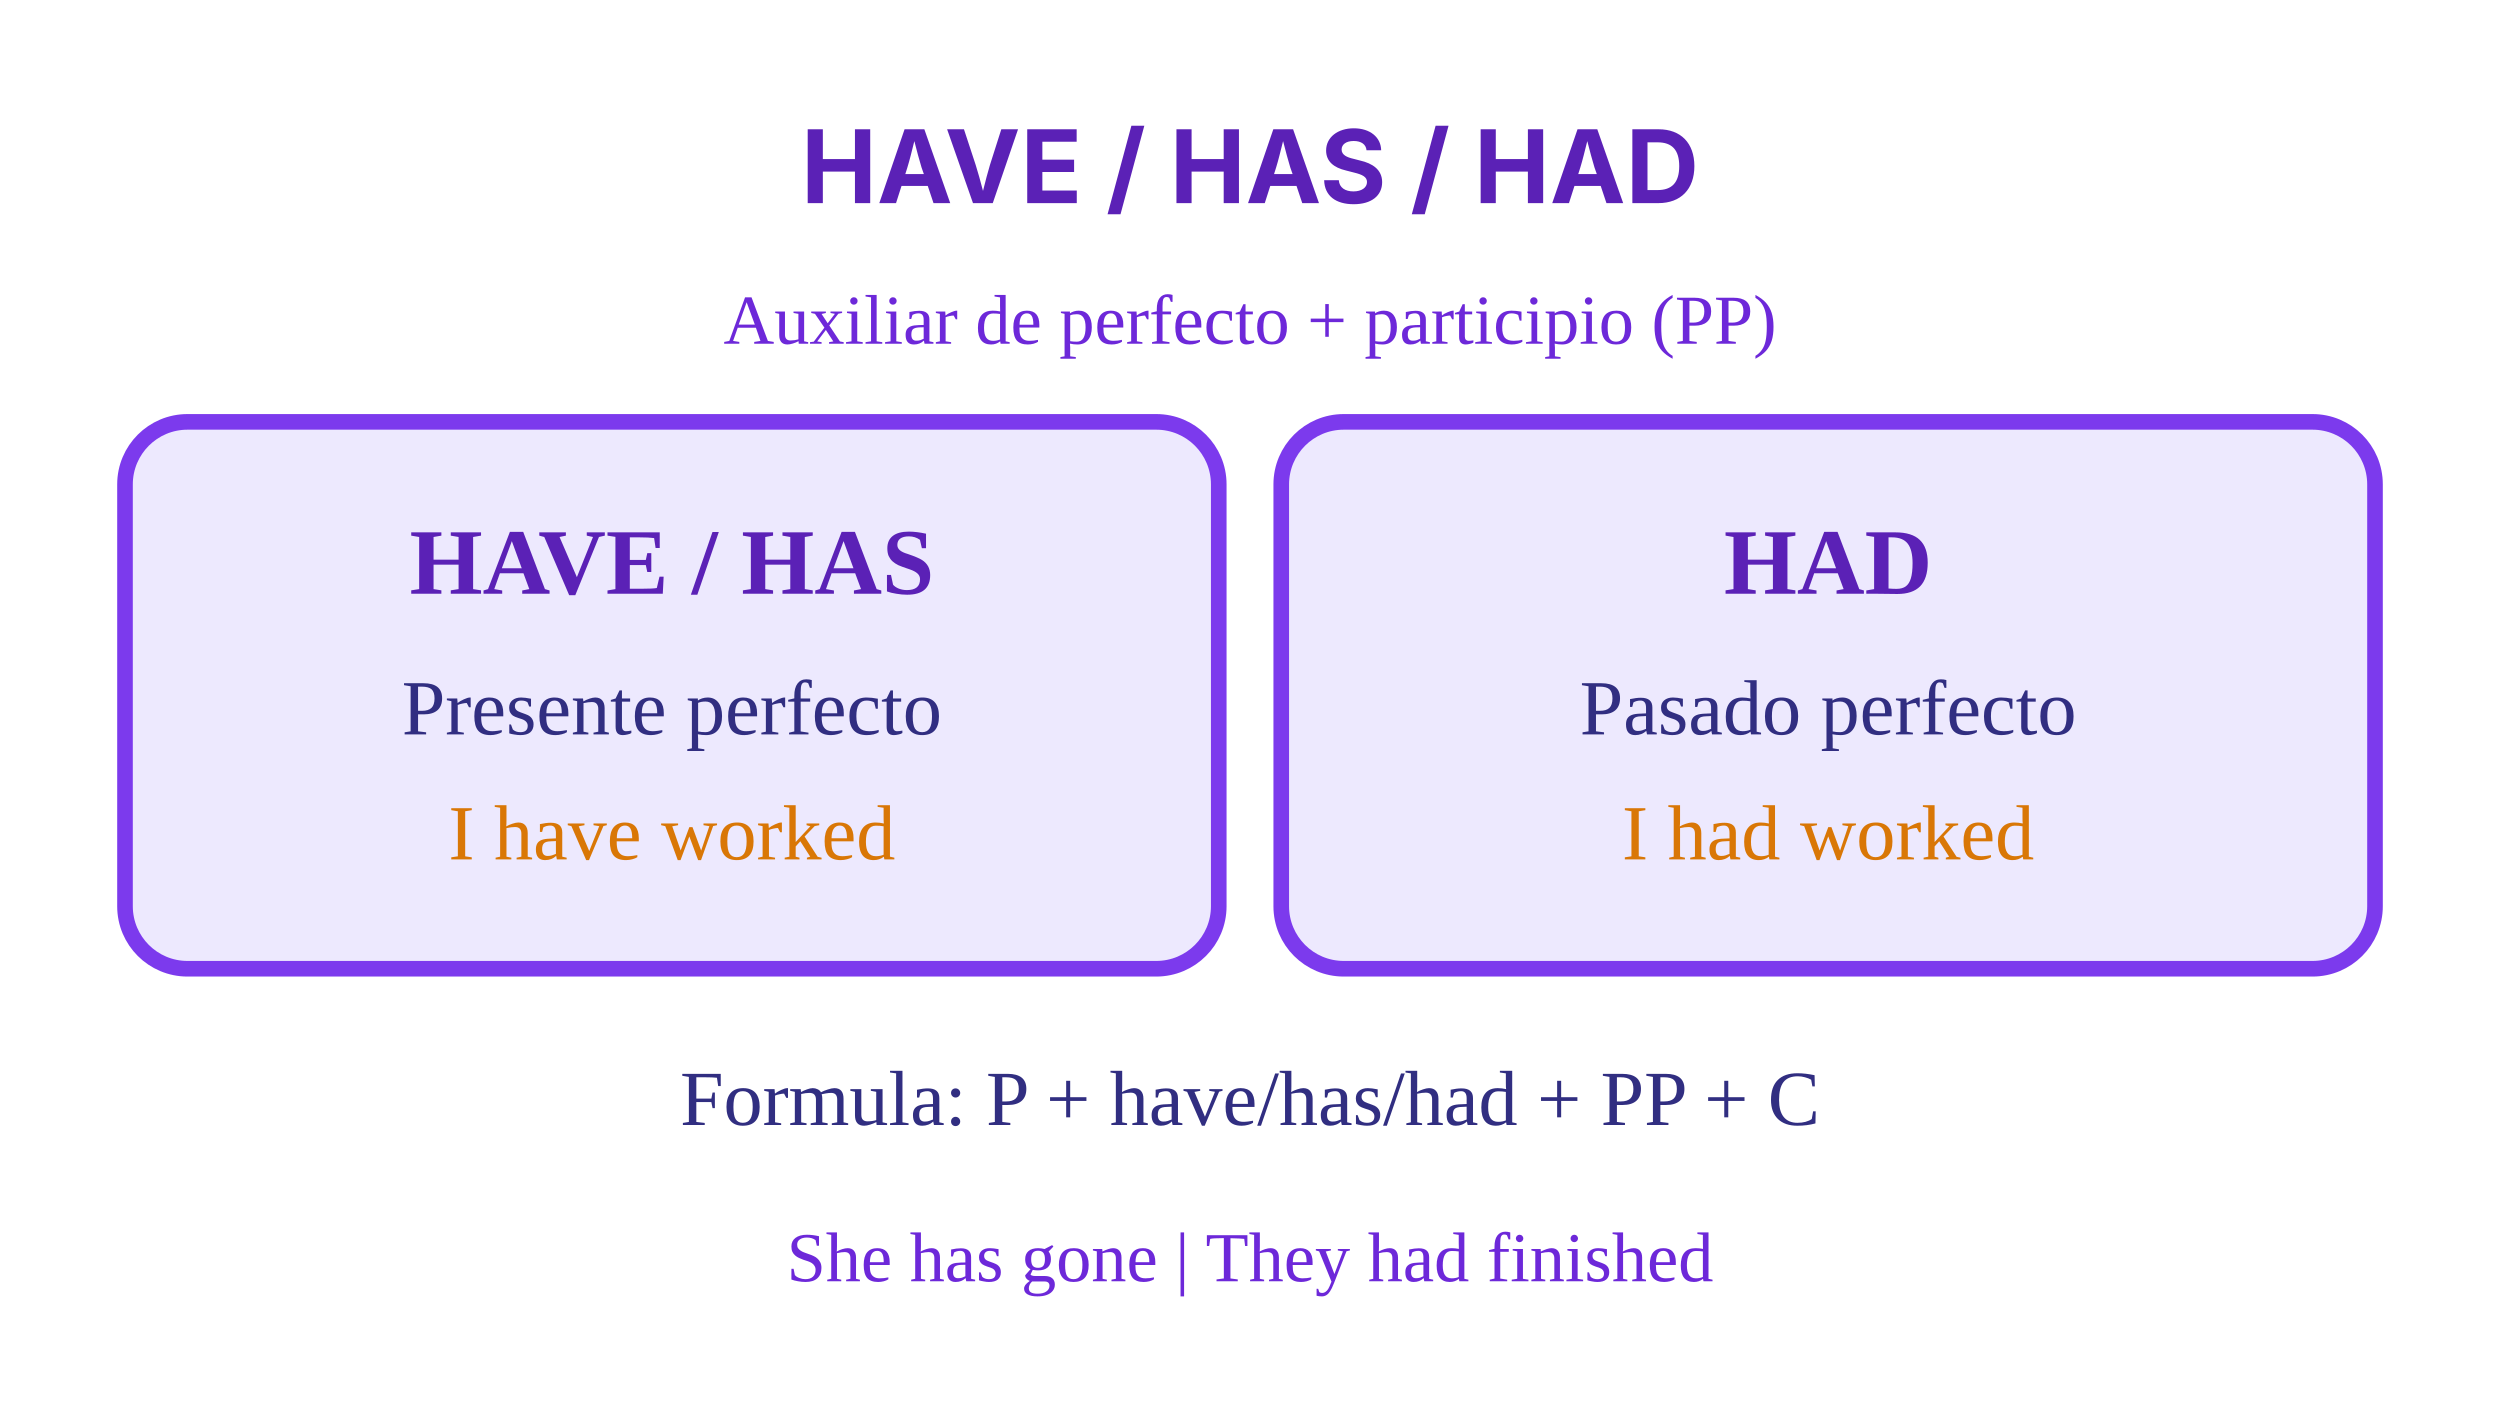
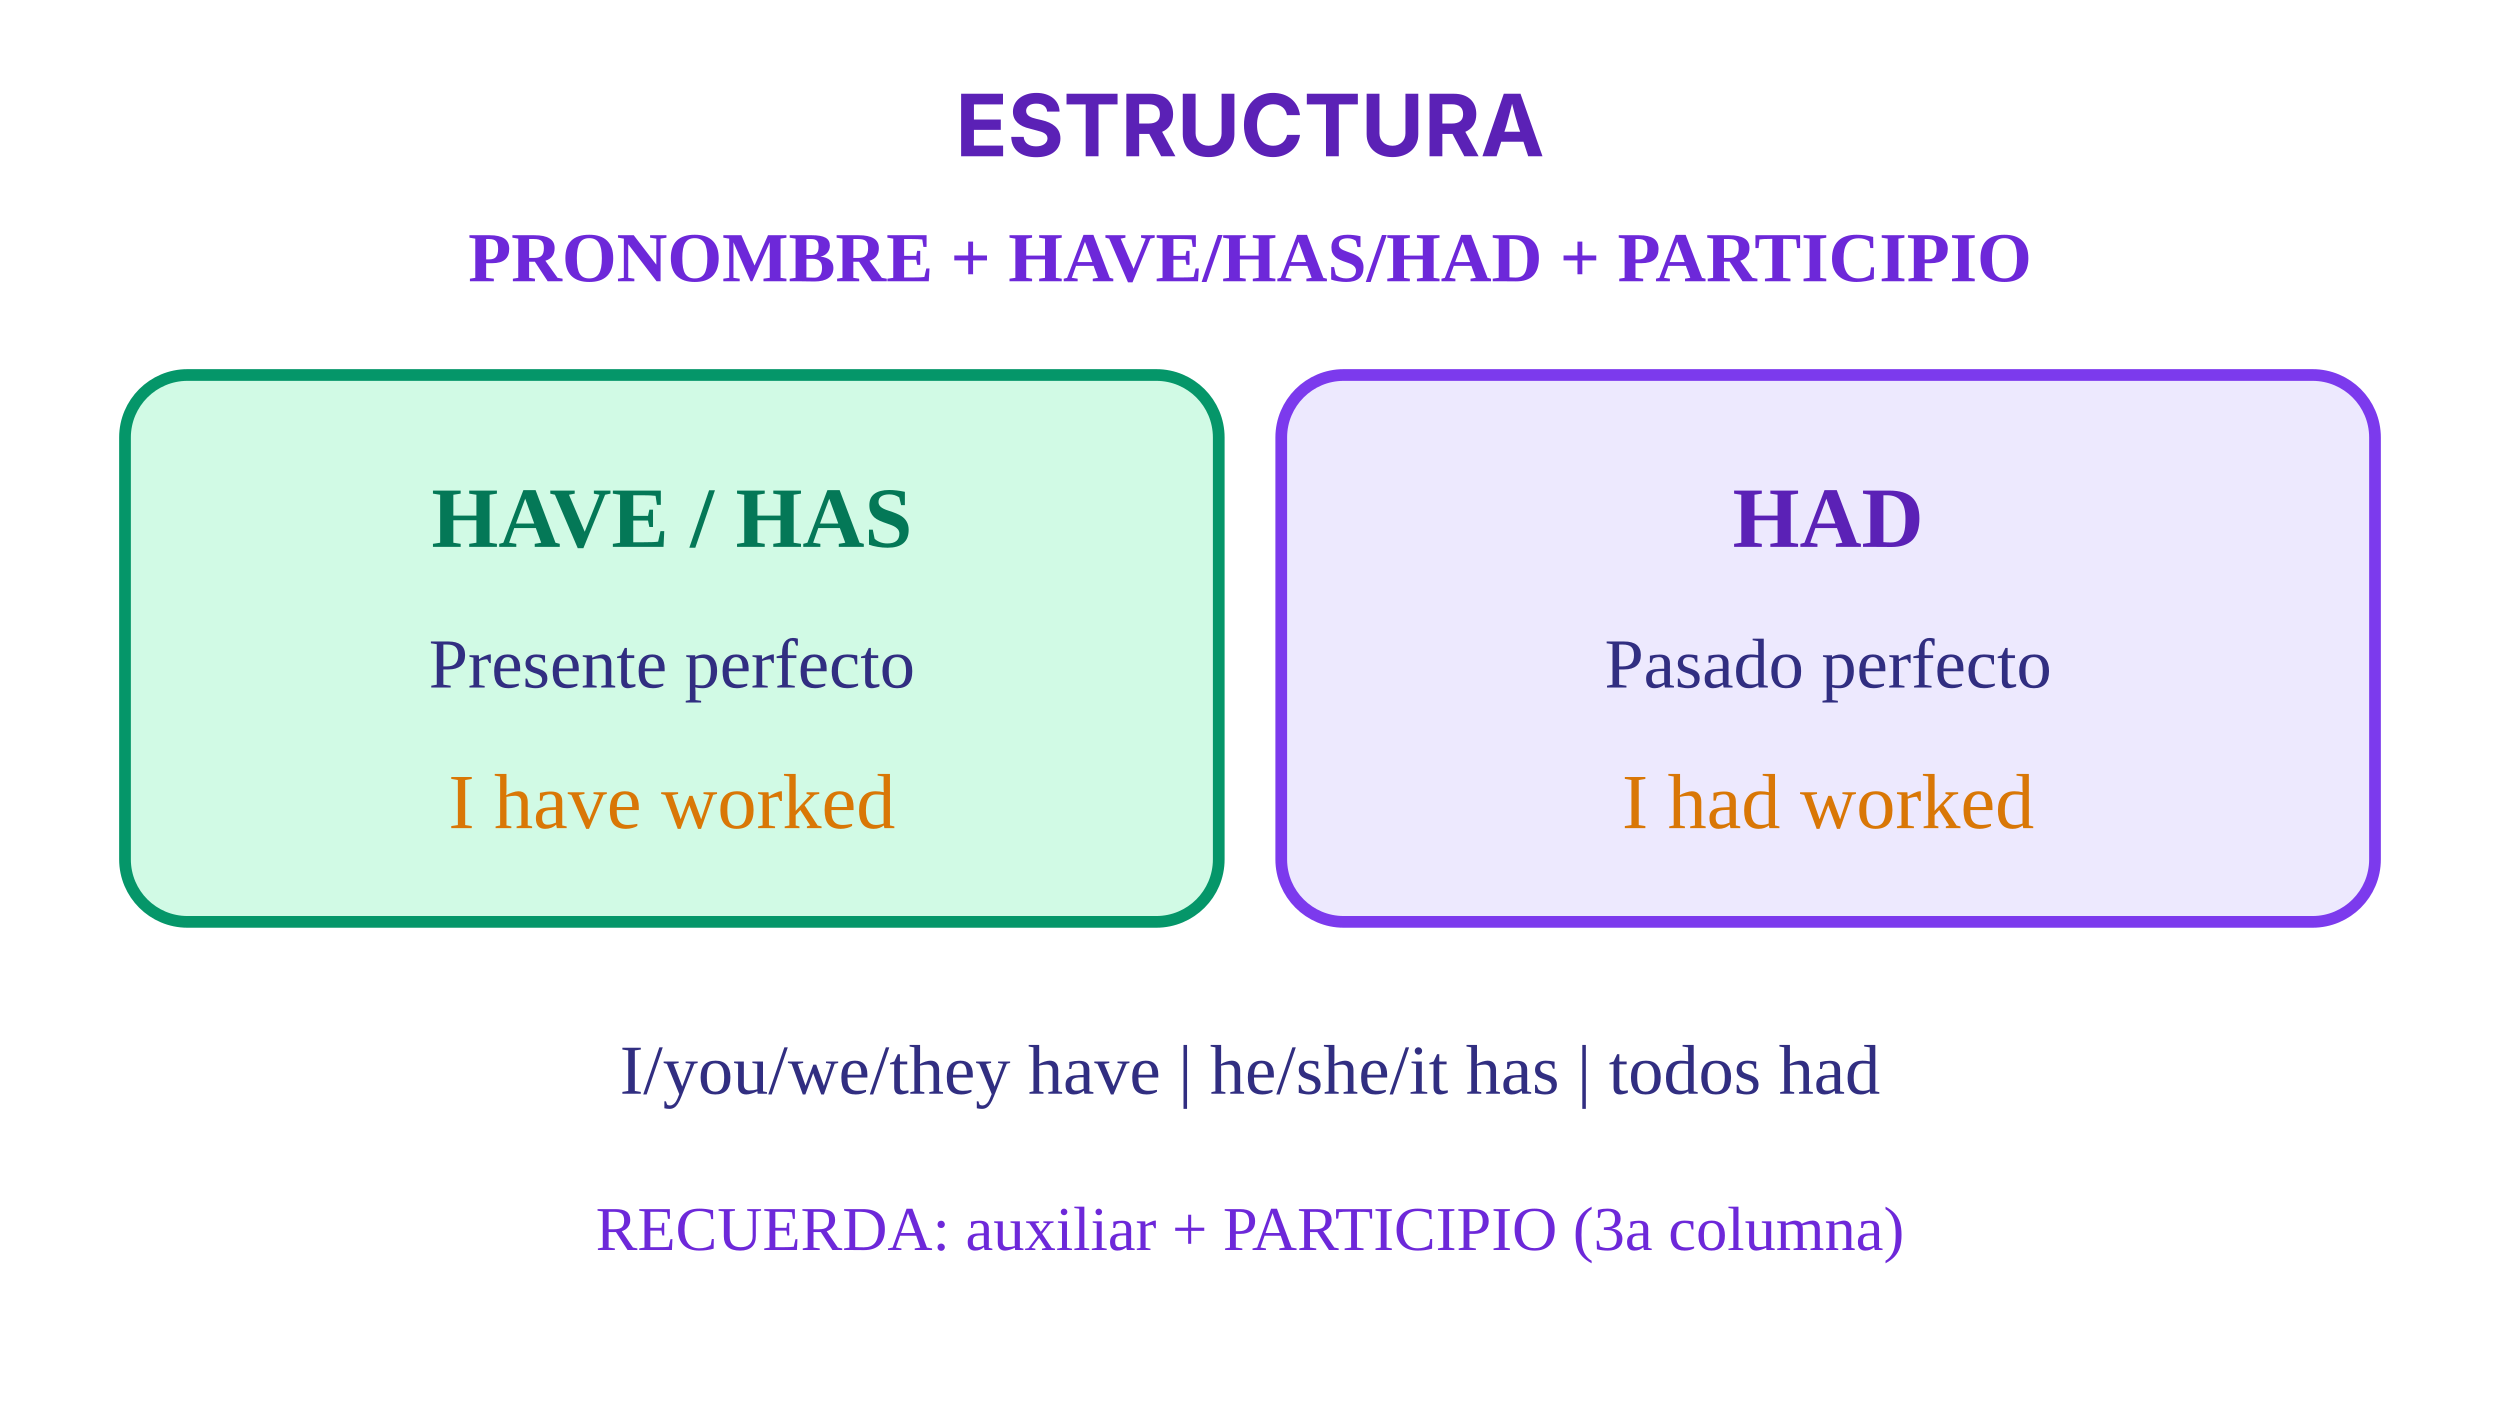
<svg xmlns="http://www.w3.org/2000/svg" viewBox="0 0 320 180" role="img" aria-label="Have Has Had">
  <rect width="320" height="180" rx="12" fill="none" />
-   <text x="160" y="26" text-anchor="middle" fill="#5B21B6" font-family="Inter,sans-serif" font-size="13" font-weight="bold">HAVE / HAS / HAD</text>
-   <text x="160" y="44" text-anchor="middle" fill="#6d28d9" font-size="9">Auxiliar de perfecto + participio (PP)</text>
-   <rect x="16" y="54" width="140" height="70" rx="8" fill="#ede9fe" stroke="#7c3aed" stroke-width="2" />
-   <text x="86" y="76" text-anchor="middle" fill="#5B21B6" font-size="12" font-weight="bold">HAVE / HAS</text>
-   <text x="86" y="94" text-anchor="middle" fill="#312e81" font-size="10">Presente perfecto</text>
-   <text x="86" y="110" text-anchor="middle" fill="#D97706" font-size="10">I have worked</text>
-   <rect x="164" y="54" width="140" height="70" rx="8" fill="#ede9fe" stroke="#7c3aed" stroke-width="2" />
-   <text x="234" y="76" text-anchor="middle" fill="#5B21B6" font-size="12" font-weight="bold">HAD</text>
-   <text x="234" y="94" text-anchor="middle" fill="#312e81" font-size="10">Pasado perfecto</text>
-   <text x="234" y="110" text-anchor="middle" fill="#D97706" font-size="10">I had worked</text>
-   <text x="160" y="144" text-anchor="middle" fill="#312e81" font-size="10">Formula: P + have/has/had + PP + C</text>
-   <text x="160" y="164" text-anchor="middle" fill="#6d28d9" font-size="9">She has gone  |  They had finished</text>
+   <text x="160" y="20" text-anchor="middle" fill="#5B21B6" font-family="Inter,sans-serif" font-size="11" font-weight="bold">ESTRUCTURA</text>
+   <text x="160" y="36" text-anchor="middle" fill="#6d28d9" font-size="9" font-weight="bold">PRONOMBRE + HAVE/HAS/HAD + PARTICIPIO</text>
+   <rect x="16" y="48" width="140" height="70" rx="8" fill="#d1fae5" stroke="#059669" stroke-width="1.5" />
+   <text x="86" y="70" text-anchor="middle" fill="#047857" font-size="11" font-weight="bold">HAVE / HAS</text>
+   <text x="86" y="88" text-anchor="middle" fill="#312e81" font-size="9">Presente perfecto</text>
+   <text x="86" y="106" text-anchor="middle" fill="#D97706" font-size="10">I have worked</text>
+   <rect x="164" y="48" width="140" height="70" rx="8" fill="#ede9fe" stroke="#7c3aed" stroke-width="1.5" />
+   <text x="234" y="70" text-anchor="middle" fill="#5B21B6" font-size="11" font-weight="bold">HAD</text>
+   <text x="234" y="88" text-anchor="middle" fill="#312e81" font-size="9">Pasado perfecto</text>
+   <text x="234" y="106" text-anchor="middle" fill="#D97706" font-size="10">I had worked</text>
+   <text x="160" y="140" text-anchor="middle" fill="#312e81" font-size="9">I/you/we/they have | he/she/it has | todos had</text>
+   <text x="160" y="160" text-anchor="middle" fill="#6d28d9" font-size="8">RECUERDA: auxiliar + PARTICIPIO (3a columna)</text>
</svg>
